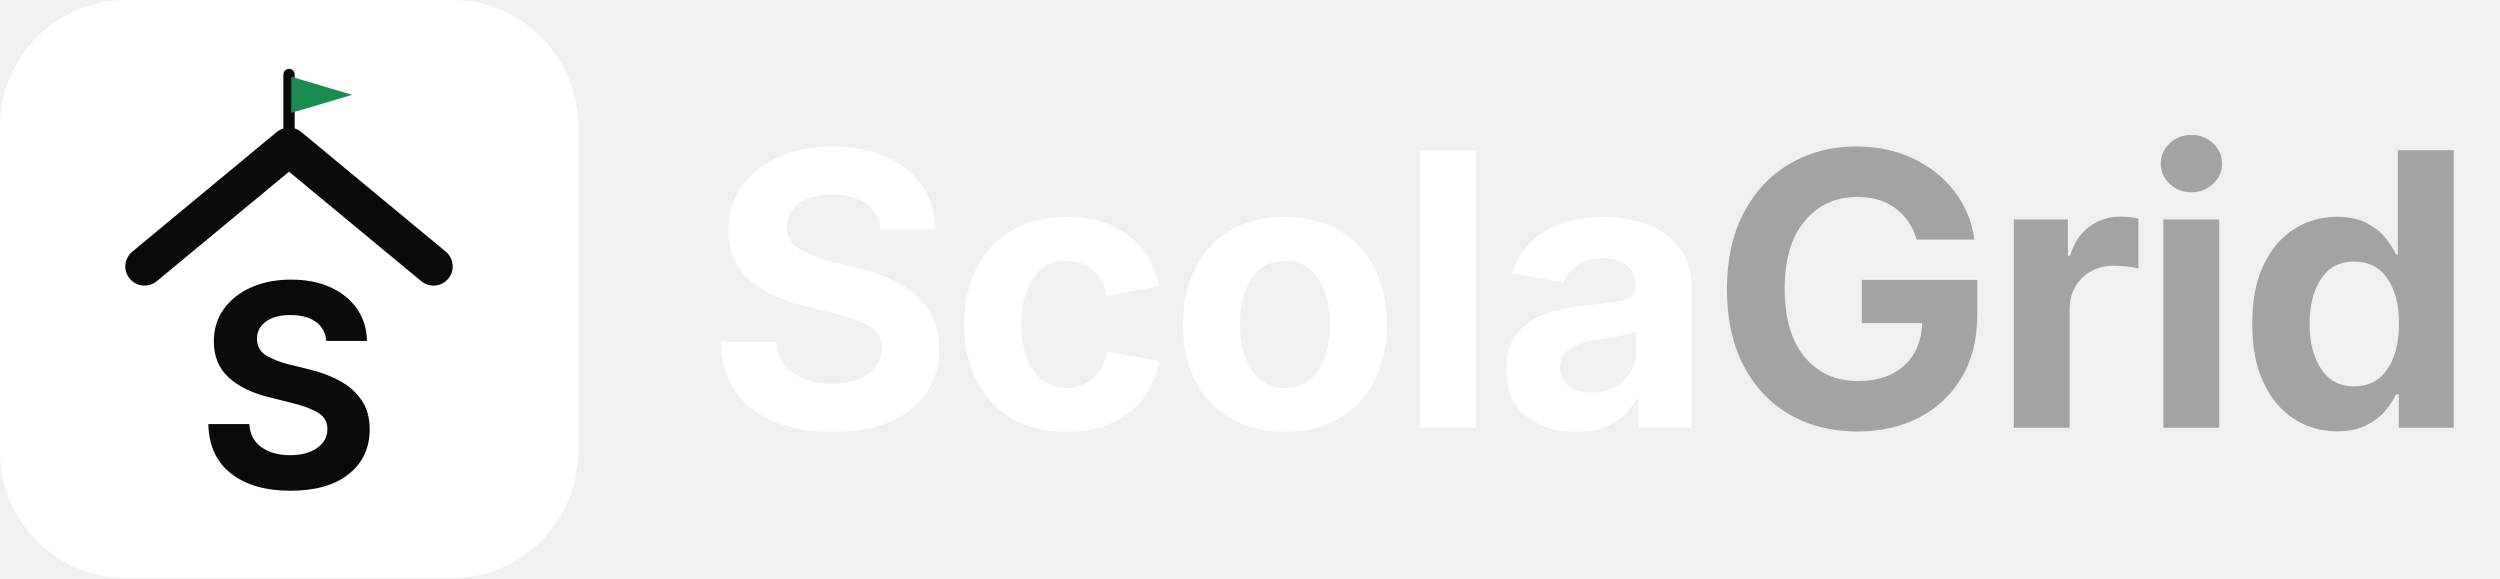
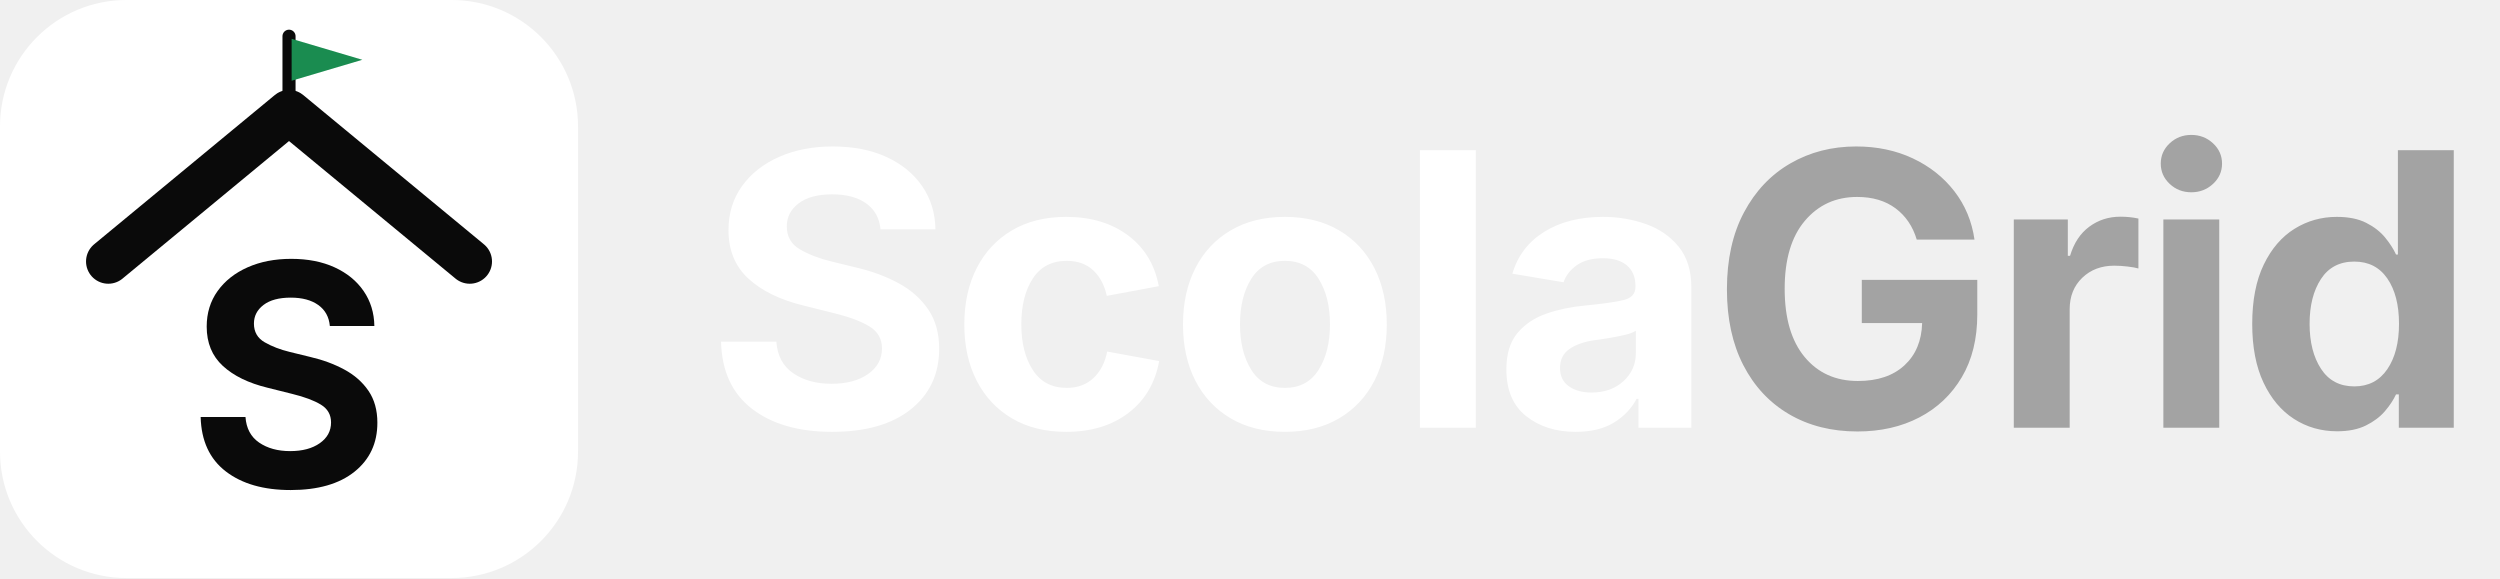
<svg xmlns="http://www.w3.org/2000/svg" viewBox="0 0 865 200" width="865" height="200">
  <g transform="scale(0.390625)">
    <rect width="512" height="512" rx="112" fill="#FFFFFF" />
-     <path d="M128 236 L256 130 L384 236" fill="none" stroke="#0A0A0A" stroke-width="34" stroke-linecap="round" stroke-linejoin="round" />
-     <path d="M256 132 L256 66" stroke="#0A0A0A" stroke-width="10" stroke-linecap="round" />
-     <path d="M258 68 L312 84 L258 100 Z" fill="#1A8C50" />
-     <path d="M257.282 434.686Q224.445 434.686 204.853 419.61Q185.26 404.534 184.528 375.604H220.783Q221.759 389.397 231.83 396.294Q241.901 403.191 256.916 403.191Q271.808 403.191 280.902 396.783Q289.997 390.374 289.997 379.998Q289.997 370.599 281.757 365.594Q273.517 360.589 258.625 356.927L238.605 351.922Q215.534 346.307 202.472 334.283Q189.411 322.259 189.411 302.483Q189.411 286.004 198.261 273.675Q207.111 261.346 222.553 254.51Q237.995 247.674 257.77 247.674Q277.912 247.674 292.926 254.571Q307.941 261.468 316.364 273.736Q324.787 286.004 325.031 301.995H289.02Q288.043 291.009 279.682 285.027Q271.32 279.046 257.404 279.046Q243.122 279.046 235.37 284.966Q227.619 290.887 227.619 300.042Q227.619 310.174 236.347 315.179Q245.075 320.184 256.671 322.991L273.151 327.02Q288.41 330.56 300.739 337.212Q313.068 343.865 320.27 354.424Q327.472 364.983 327.472 380.242Q327.472 405.022 308.979 419.854Q290.485 434.686 257.282 434.686Z" fill="#0A0A0A" />
+     <g transform="translate(256 278) scale(1.16) translate(-256 -278)">
+       <path d="M118 238 L256 124 L394 238" fill="none" stroke="#0A0A0A" stroke-width="34" stroke-linecap="round" stroke-linejoin="round" />
+       <path d="M256 126 L256 66" stroke="#0A0A0A" stroke-width="10" stroke-linecap="round" />
+       <path d="M258 68 L312 84 L258 100 Z" fill="#1A8C50" />
+       <path d="M257.21 412.535Q226.212 412.535 207.717 398.304Q189.222 384.072 188.53 356.762H222.755Q223.677 369.783 233.184 376.294Q242.69 382.805 256.864 382.805Q270.923 382.805 279.508 376.755Q288.093 370.705 288.093 360.91Q288.093 352.037 280.314 347.312Q272.536 342.588 258.478 339.131L239.579 334.406Q217.8 329.105 205.47 317.755Q193.14 306.404 193.14 287.736Q193.14 272.18 201.494 260.541Q209.849 248.902 224.426 242.449Q239.003 235.996 257.671 235.996Q276.685 235.996 290.858 242.507Q305.032 249.018 312.983 260.599Q320.935 272.18 321.165 287.275H287.171Q286.249 276.904 278.355 271.258Q270.462 265.611 257.325 265.611Q243.843 265.611 236.525 271.2Q229.208 276.789 229.208 285.432Q229.208 294.996 237.447 299.721Q245.687 304.445 256.634 307.096L272.19 310.898Q286.595 314.24 298.233 320.521Q309.872 326.801 316.671 336.769Q323.47 346.736 323.47 361.141Q323.47 384.533 306.012 398.534Q288.554 412.535 257.21 412.535Z" fill="#0A0A0A" />
+     </g>
  </g>
  <path d="M287.893 149.418Q270.555 149.418 260.21 141.458Q249.865 133.498 249.479 118.223H268.621Q269.137 125.506 274.454 129.147Q279.771 132.789 287.699 132.789Q295.562 132.789 300.364 129.405Q305.166 126.021 305.166 120.543Q305.166 115.58 300.815 112.938Q296.465 110.295 288.602 108.361L278.031 105.719Q265.85 102.754 258.953 96.405Q252.057 90.057 252.057 79.615Q252.057 70.914 256.729 64.404Q261.402 57.895 269.556 54.285Q277.709 50.676 288.15 50.676Q298.785 50.676 306.713 54.317Q314.641 57.959 319.088 64.437Q323.535 70.914 323.664 79.357H304.65Q304.135 73.557 299.72 70.398Q295.305 67.24 287.957 67.24Q280.416 67.24 276.323 70.366Q272.23 73.492 272.23 78.326Q272.23 83.676 276.839 86.318Q281.447 88.961 287.57 90.443L296.271 92.57Q304.328 94.439 310.838 97.952Q317.348 101.465 321.15 107.04Q324.953 112.615 324.953 120.672Q324.953 133.756 315.188 141.587Q305.424 149.418 287.893 149.418Z M368.908 149.418Q358.016 149.418 350.12 144.745Q342.225 140.072 337.938 131.726Q333.652 123.379 333.652 112.293Q333.652 101.143 337.938 92.764Q342.225 84.385 350.12 79.712Q358.016 75.039 368.908 75.039Q381.734 75.039 390.307 81.452Q398.879 87.865 400.941 99.016L382.959 102.367Q381.734 96.76 378.222 93.505Q374.709 90.25 369.102 90.25Q361.367 90.25 357.371 96.341Q353.375 102.432 353.375 112.229Q353.375 121.896 357.371 128.052Q361.367 134.207 369.102 134.207Q374.709 134.207 378.318 130.823Q381.928 127.439 383.088 121.639L401.07 124.926Q399.008 136.334 390.436 142.876Q381.863 149.418 368.908 149.418Z M444.574 149.418Q433.746 149.418 425.818 144.745Q417.891 140.072 413.604 131.726Q409.318 123.379 409.318 112.293Q409.318 101.143 413.604 92.764Q417.891 84.385 425.818 79.712Q433.746 75.039 444.574 75.039Q455.402 75.039 463.33 79.712Q471.258 84.385 475.544 92.764Q479.83 101.143 479.83 112.293Q479.83 123.379 475.544 131.726Q471.258 140.072 463.33 144.745Q455.402 149.418 444.574 149.418ZM444.574 134.207Q452.309 134.207 456.24 127.955Q460.172 121.703 460.172 112.229Q460.172 102.689 456.24 96.47Q452.309 90.25 444.574 90.25Q436.84 90.25 432.94 96.47Q429.041 102.689 429.041 112.229Q429.041 121.703 432.94 127.955Q436.84 134.207 444.574 134.207Z M510.637 51.965V148.0H491.301V51.965Z M545.182 149.418Q534.869 149.418 528.037 143.972Q521.205 138.525 521.205 127.826Q521.205 119.77 525.072 115.193Q528.939 110.617 535.127 108.49Q541.314 106.363 548.404 105.719Q557.686 104.816 561.778 103.817Q565.871 102.818 565.871 99.273V98.951Q565.871 94.375 562.938 91.861Q560.006 89.348 554.592 89.348Q548.984 89.348 545.568 91.765Q542.152 94.182 540.992 97.662L523.268 94.697Q526.039 85.352 534.321 80.195Q542.604 75.039 554.656 75.039Q562.391 75.039 569.384 77.488Q576.377 79.938 580.792 85.319Q585.207 90.701 585.207 99.467V148.0H566.902V138.01H566.258Q563.615 143.037 558.395 146.228Q553.174 149.418 545.182 149.418ZM550.66 135.818Q557.428 135.818 561.714 131.887Q566.0 127.955 566.0 122.219V114.42Q564.84 115.258 562.229 115.87Q559.619 116.482 556.719 116.966Q553.818 117.449 551.691 117.707Q546.342 118.48 543.055 120.736Q539.768 122.992 539.768 127.311Q539.768 131.5 542.829 133.659Q545.891 135.818 550.66 135.818Z" fill="#FFFFFF" />
  <path d="M642.697 149.289Q629.227 149.289 619.043 143.327Q608.859 137.365 603.188 126.344Q597.516 115.322 597.516 100.111Q597.516 84.578 603.413 73.492Q609.311 62.406 619.462 56.541Q629.613 50.676 642.246 50.676Q653.074 50.676 661.84 54.801Q670.605 58.926 676.213 66.177Q681.82 73.428 683.174 82.902H663.193Q661.131 76.006 655.846 72.074Q650.561 68.143 642.568 68.143Q631.482 68.143 624.489 76.393Q617.496 84.643 617.496 99.918Q617.496 115.193 624.393 123.508Q631.289 131.822 642.826 131.822Q653.074 131.822 658.939 126.408Q664.805 120.994 665.062 111.777H644.18V96.824H684.141V108.812Q684.141 121.445 678.791 130.501Q673.441 139.557 664.096 144.423Q654.75 149.289 642.697 149.289Z M696.771 148.0V75.941H715.463V88.51H716.236Q718.234 81.871 722.907 78.423Q727.58 74.975 733.639 74.975Q736.926 74.975 739.891 75.619V92.893Q738.602 92.506 736.12 92.216Q733.639 91.926 731.512 91.926Q724.809 91.926 720.458 96.115Q716.107 100.305 716.107 107.008V148.0Z M748.525 148.0V75.941H767.861V148.0ZM758.193 66.531Q753.811 66.531 750.717 63.631Q747.623 60.73 747.623 56.605Q747.623 52.48 750.717 49.58Q753.811 46.68 758.193 46.68Q762.576 46.68 765.702 49.58Q768.828 52.48 768.828 56.605Q768.828 60.73 765.702 63.631Q762.576 66.531 758.193 66.531Z M808.658 149.225Q800.344 149.225 793.705 144.938Q787.066 140.652 783.167 132.37Q779.268 124.088 779.268 112.1Q779.268 99.789 783.264 91.539Q787.26 83.289 793.898 79.164Q800.537 75.039 808.529 75.039Q814.652 75.039 818.713 77.102Q822.773 79.164 825.255 82.193Q827.736 85.223 829.025 88.059H829.67V51.965H849.006V148.0H829.992V136.463H829.025Q827.672 139.363 825.158 142.296Q822.645 145.229 818.584 147.227Q814.523 149.225 808.658 149.225ZM814.588 133.691Q821.936 133.691 825.996 127.762Q830.057 121.832 830.057 112.035Q830.057 102.238 826.028 96.373Q822.0 90.508 814.588 90.508Q806.982 90.508 803.051 96.534Q799.119 102.561 799.119 112.035Q799.119 121.574 803.083 127.633Q807.047 133.691 814.588 133.691Z" fill="#A3A3A3" />
</svg>
